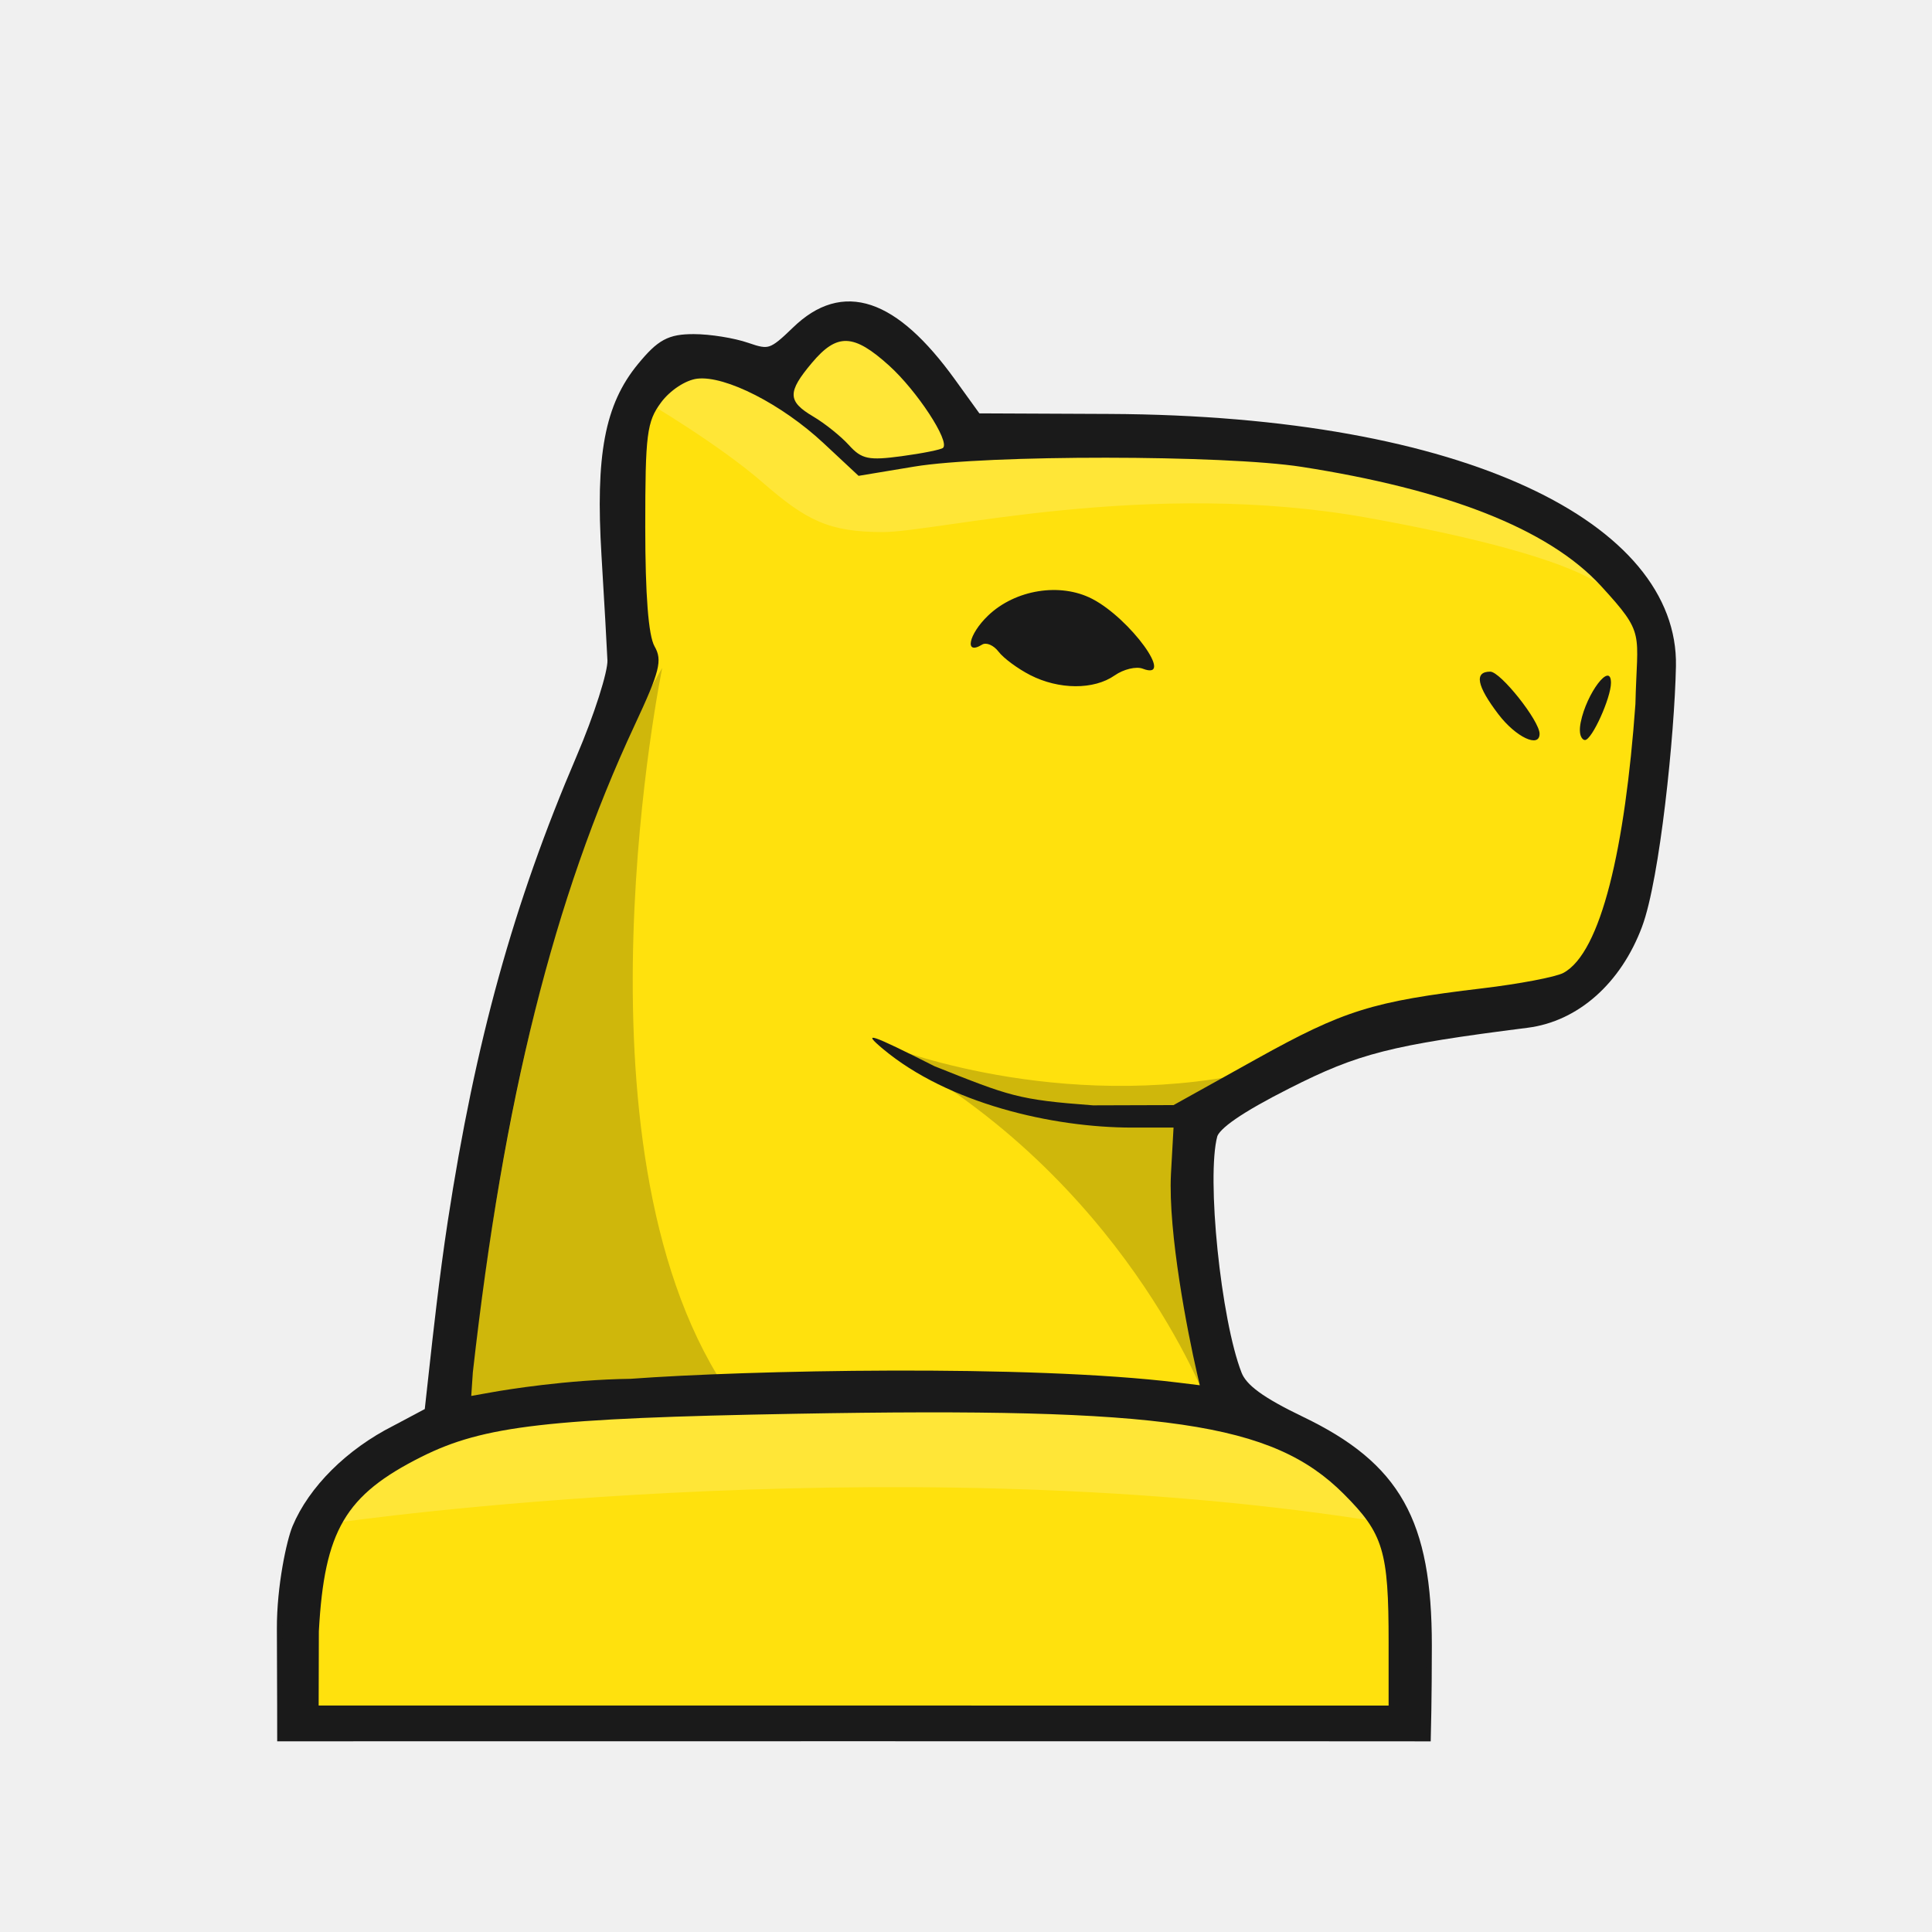
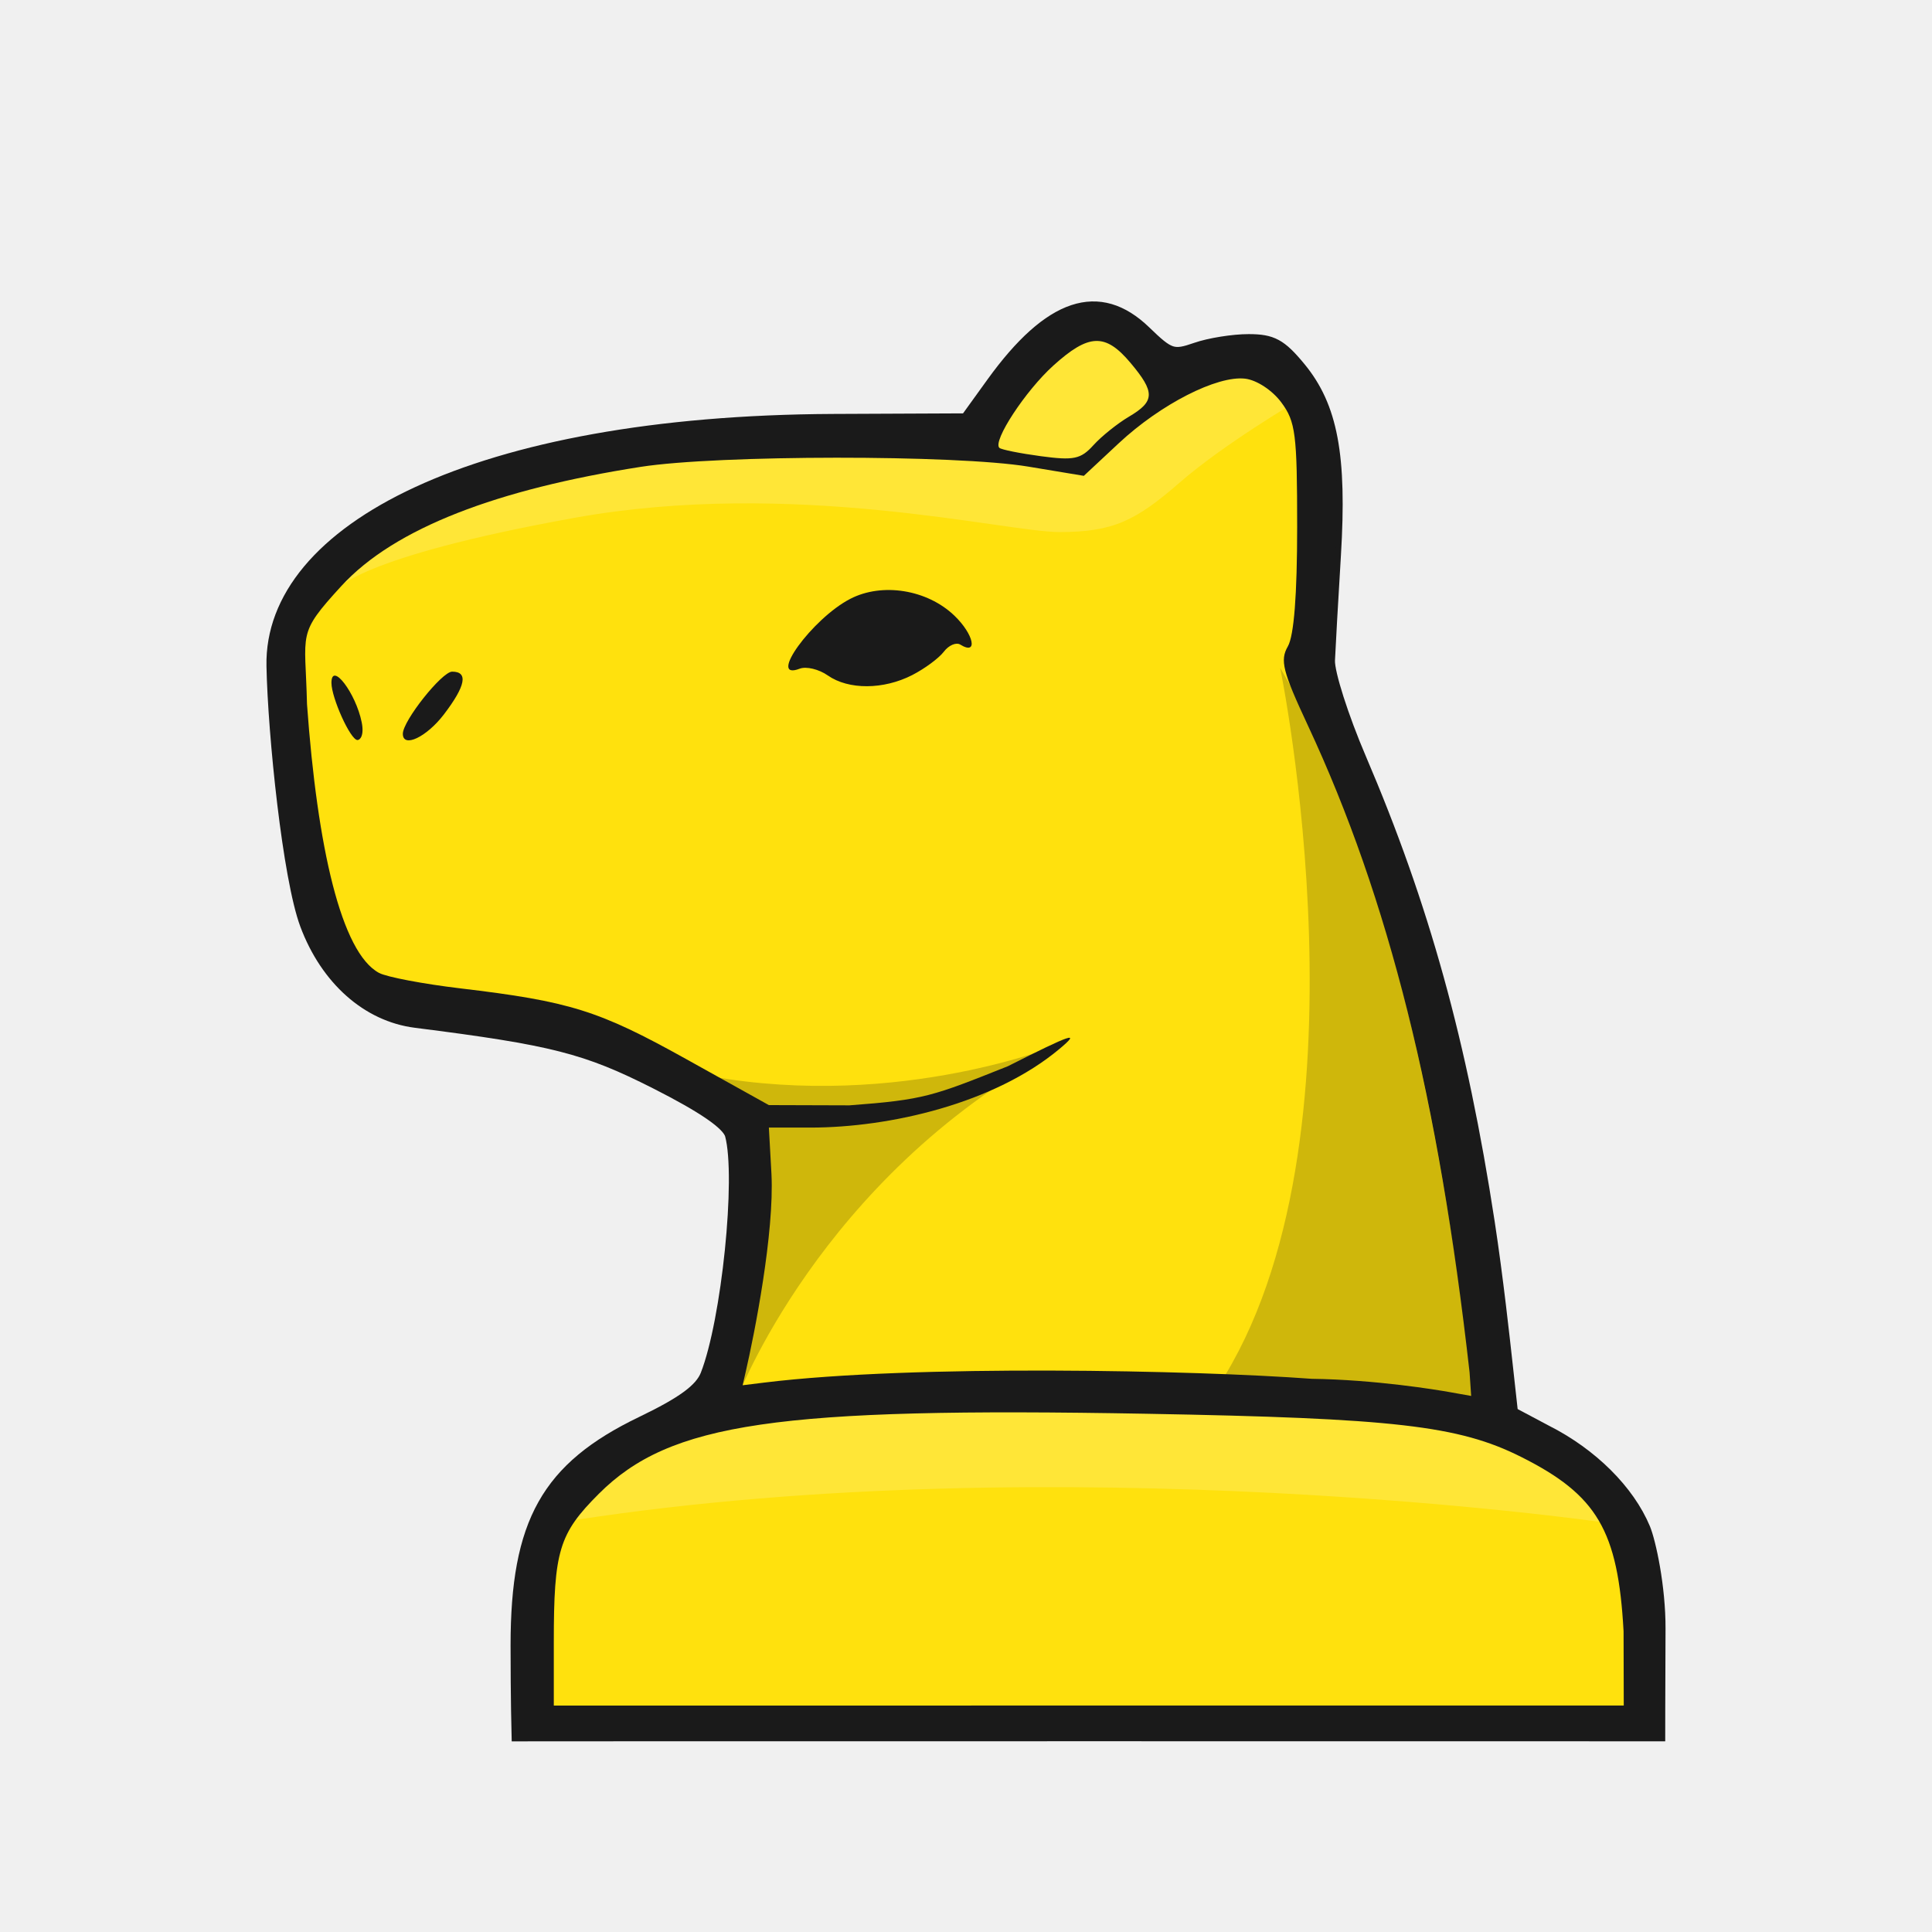
<svg xmlns="http://www.w3.org/2000/svg" width="341.33" height="341.33" version="1.1" viewBox="0 0 341.33 341.33">
  <defs>
    <style>.clsN-1{fill:none;}.clsN-2{fill:#4185BF;}.clsN-3,.clsN-5{fill:#fff;}.clsN-3,.clsN-4{opacity:0.2;}.clsN-6{fill:#1a1a1a;}</style>
    <style>.clsN-1{fill:none;}.clsN-2{fill:#C09526;}.clsN-3,.clsN-5{fill:#fff;}.clsN-3,.clsN-4{opacity:0.2;}.clsN-6{fill:#1a1a1a;}</style>
    <style>.clsN-1{fill:none;}.clsN-2{fill:#4185BF;}.clsN-3,.clsN-5{fill:#fff;}.clsN-3,.clsN-4{opacity:0.2;}.clsN-6{fill:#1a1a1a;}</style>
    <style>.clsN-1{fill:none;}.clsN-2{fill:#C09526;}.clsN-3,.clsN-5{fill:#fff;}.clsN-3,.clsN-4{opacity:0.2;}.clsN-6{fill:#1a1a1a;}</style>
  </defs>
-   <path d="m49.939 306.68s4e-6 -6.793-0.055-18.896c-0.034-7.484 1.726-15.468 2.692-17.78 2.801-6.704 9.312-13.18 17.328-17.236l6.046-3.213 0.946-8.557c0.462-4.18 1.665-15.291 3.166-25.079 4.861-31.714 11.572-55.95 22.686-81.925 3.138-7.333 5.629-15.133 5.536-17.333s-0.567-10.555-1.052-18.567c-1.069-17.627 0.559-26.286 6.238-33.175 3.373-4.092 4.911-4.924 9.096-4.924 2.771 0 6.972 0.674 9.336 1.498 3.99 1.391 4.627 1.18 8.871-2.933 8.199-7.947 17.013-5.007 27.161 9.06l4.599 6.375 23.401 0.103c63.258 0.279 99.666 19.438 99.192 43.562-0.237 12.041-2.844 37.486-5.927 45.725-3.626 9.691-10.91 16.152-19.427 17.233-24.269 3.078-30.082 4.559-42.411 10.802-8.417 4.262-12.735 7.236-13.241 9.117-1.991 7.416 0.607 32.814 4.33 42.326 0.998 2.551 4.162 4.87 11.374 8.339 16.747 8.055 22.176 17.724 22.176 39.496 0 9.497-0.176 15.983-0.176 15.983s-13.29-0.019-101.39-0.019c-94.795 0-100.49 0.018-100.49 0.018z" fill="#ffe10d" stroke="#1a1a1a" stroke-width="1.933" />
-   <path d="m117 118c-27 45.5-34.115 130.27-34.115 130.27s1.211 0.884 3.012 2.143c0.272-0.153 0.562-0.295 0.875-0.422 1.084-0.669 2.479-1.188 4.236-1.44 0.913-0.13 2.091-0.315 3.037-0.395 0.263-0.022 0.704-0.268 0.812-0.062 0.712-0.328 1.491-0.476 2.488-0.439 0.304 0.011 0.628 0.039 0.977 0.082 0.165 0.024 0.328 0.067 0.494 0.072 2.346 0.075 4.715-0.042 7.062-0.068 1.089 0.014 2.176 0.01 3.266 8e-3 0.634-2e-3 1.268 7e-5 1.902 0 0.596-8e-5 1.191 0 1.787 0 0.322-0.094 0.661-0.167 1.025-0.209 1.255-0.567 2.037-0.403 3.389-0.336 0.577 0.025 0.736 0.05 0.729 0.07 0.191-0.011 0.185-0.016 0.543-0.033 0.478-7e-3 0.956 4e-3 1.434 8e-3 0.257-0.097 0.609-0.226 1.061-0.398 0.609-0.487 1.37-0.709 2.17-0.752 0.667-0.036 1.331 0.054 1.959 0.17 0.099-0.028 1.202-0.025 1.326-0.023 0.653 5e-3 1.306 2e-3 1.959 2e-3 -0.145-0.42-0.268-0.812-0.428-1.248-28.25-43.25-11-127-11-127zm8.15 128.27c0.256 0.047 0.525 0.087 0.756 0.143 0.15 0.036-0.301-0.07-0.451-0.105-0.258-0.017-0.329-0.028-0.305-0.037zm-29.482 2.049c-0.238 0.052-0.479 0.091-0.721 0.131 0.057 0.255 0.095 0.524 0.125 0.801h1.236c-0.061-0.271-0.127-0.548-0.16-0.781-0.024-0.17-0.281-0.135-0.48-0.15z" fill="#050000" fill-opacity=".189" stop-color="#000000" style="font-variation-settings:normal" />
-   <g fill="#050000" fill-opacity=".137" stop-color="#000000" style="font-variation-settings:normal">
-     <path d="m208.4 199.14s1.261 24.849 4.681 48.227c3.34 22.834 0 0 0 0s-14.659-39.173-56.409-61.77c-7.23-3.913 26.775 11.862 26.775 11.862s11.219 0.247 25.048 0.918z" fill="#050000" fill-opacity=".189" stop-color="#000000" style="font-variation-settings:normal" />
+   <g transform="matrix(-1 0 0 1 343.17 0)">
+     <path d="m49.939 306.68s4e-6 -6.793-0.055-18.896c-0.034-7.484 1.726-15.468 2.692-17.78 2.801-6.704 9.312-13.18 17.328-17.236l6.046-3.213 0.946-8.557c0.462-4.18 1.665-15.291 3.166-25.079 4.861-31.714 11.572-55.95 22.686-81.925 3.138-7.333 5.629-15.133 5.536-17.333s-0.567-10.555-1.052-18.567c-1.069-17.627 0.559-26.286 6.238-33.175 3.373-4.092 4.911-4.924 9.096-4.924 2.771 0 6.972 0.674 9.336 1.498 3.99 1.391 4.627 1.18 8.871-2.933 8.199-7.947 17.013-5.007 27.161 9.06l4.599 6.375 23.401 0.103c63.258 0.279 99.666 19.438 99.192 43.562-0.237 12.041-2.844 37.486-5.927 45.725-3.626 9.691-10.91 16.152-19.427 17.233-24.269 3.078-30.082 4.559-42.411 10.802-8.417 4.262-12.735 7.236-13.241 9.117-1.991 7.416 0.607 32.814 4.33 42.326 0.998 2.551 4.162 4.87 11.374 8.339 16.747 8.055 22.176 17.724 22.176 39.496 0 9.497-0.176 15.983-0.176 15.983s-13.29-0.019-101.39-0.019c-94.795 0-100.49 0.018-100.49 0.018z" fill="#ffe10d" stroke="#1a1a1a" stroke-width="1.933" />
+     <path d="m117 118c-27 45.5-34.115 130.27-34.115 130.27s1.211 0.884 3.012 2.143c0.272-0.153 0.562-0.295 0.875-0.422 1.084-0.669 2.479-1.188 4.236-1.44 0.913-0.13 2.091-0.315 3.037-0.395 0.263-0.022 0.704-0.268 0.812-0.062 0.712-0.328 1.491-0.476 2.488-0.439 0.304 0.011 0.628 0.039 0.977 0.082 0.165 0.024 0.328 0.067 0.494 0.072 2.346 0.075 4.715-0.042 7.062-0.068 1.089 0.014 2.176 0.01 3.266 8e-3 0.634-2e-3 1.268 7e-5 1.902 0 0.596-8e-5 1.191 0 1.787 0 0.322-0.094 0.661-0.167 1.025-0.209 1.255-0.567 2.037-0.403 3.389-0.336 0.577 0.025 0.736 0.05 0.729 0.07 0.191-0.011 0.185-0.016 0.543-0.033 0.478-7e-3 0.956 4e-3 1.434 8e-3 0.257-0.097 0.609-0.226 1.061-0.398 0.609-0.487 1.37-0.709 2.17-0.752 0.667-0.036 1.331 0.054 1.959 0.17 0.099-0.028 1.202-0.025 1.326-0.023 0.653 5e-3 1.306 2e-3 1.959 2e-3 -0.145-0.42-0.268-0.812-0.428-1.248-28.25-43.25-11-127-11-127zm8.15 128.27c0.256 0.047 0.525 0.087 0.756 0.143 0.15 0.036-0.301-0.07-0.451-0.105-0.258-0.017-0.329-0.028-0.305-0.037zm-29.482 2.049c-0.238 0.052-0.479 0.091-0.721 0.131 0.057 0.255 0.095 0.524 0.125 0.801h1.236c-0.061-0.271-0.127-0.548-0.16-0.781-0.024-0.17-0.281-0.135-0.48-0.15z" fill="#050000" fill-opacity=".189" stop-color="#000000" style="font-variation-settings:normal" />
+     <g fill="#050000" fill-opacity=".137" stop-color="#000000" style="font-variation-settings:normal">
+       <path d="m208.4 199.14s1.261 24.849 4.681 48.227c3.34 22.834 0 0 0 0s-14.659-39.173-56.409-61.77c-7.23-3.913 26.775 11.862 26.775 11.862s11.219 0.247 25.048 0.918z" fill="#050000" fill-opacity=".189" stop-color="#000000" style="font-variation-settings:normal" />
+     </g>
+     <path d="m60.325 268.9s94.949-13.622 181.15-0.374c113.48 17.44 0 0 0 0s-0.975-12.523-38.475-18.523-102.5-0.25-116 3-23.089 6.133-26.676 15.896z" fill="#fff" fill-opacity=".173" stop-color="#000000" style="font-variation-settings:normal" />
+     <path d="m114.25 71s12.75 7.5 20.5 14.25 11.75 8.75 21.25 8.75 47-9.5 85.75-2.5 42 12.75 42 12.75-2-5.75-25.25-15.5-89.25-10.25-89.25-10.25-8-18-14.25-19.5-6.5-1.25-9.25-0.5-6.75 9.25-13 7-15.5-3-18.5 5.5z" fill="#fff" fill-opacity=".173" stop-color="#000000" style="font-variation-settings:normal" />
+     <path d="m155.62 184.38s28.381 11.784 62.125 5.75c18.875-3.375 0 0 0 0l-9.25 8.25s-31 1-52.875-14z" fill="#050000" fill-opacity=".189" stop-color="#000000" style="font-variation-settings:normal" />
+     <path d="m49.939 306.68s0-6.71-0.055-18.896c-0.034-7.484 1.726-15.468 2.692-17.78 2.801-6.704 9.312-13.18 17.328-17.236l6.046-3.213 0.946-8.557c0.462-4.18 1.665-15.291 3.166-25.079 4.861-31.714 11.572-55.95 22.686-81.925 3.138-7.333 5.629-15.133 5.536-17.333s-0.567-10.555-1.052-18.567c-1.069-17.627 0.559-26.286 6.238-33.175 3.373-4.092 4.911-4.924 9.096-4.924 2.771 0 6.972 0.674 9.336 1.498 3.99 1.391 4.627 1.18 8.871-2.933 8.199-7.947 17.013-5.007 27.161 9.06l4.599 6.375 23.401 0.103c63.258 0.279 99.666 19.438 99.192 43.562-0.237 12.041-2.844 37.486-5.927 45.725-3.626 9.691-10.91 16.152-19.427 17.233-24.269 3.078-30.082 4.559-42.411 10.802-8.417 4.262-12.735 7.236-13.241 9.117-1.991 7.416 0.607 32.814 4.33 42.326 0.998 2.551 4.162 4.87 11.374 8.339 16.747 8.055 22.176 17.724 22.176 39.496 0 9.497-0.176 15.983-0.176 15.983s-13.29-0.019-101.39-0.019c-94.795 0-100.49 0.018-100.49 0.018zm195.39-16.52c0-16.183-0.917-19.21-7.944-26.237-12.572-12.572-31.405-15.328-96.723-14.152-43.808 0.788-55.216 2.1-66.209 7.612-13.466 6.752-17.14 12.999-18.121 30.809l-0.034 13.121 189.03 0.014zm-133.89-46.564c20.356-1.509 70.209-2.587 96.723 0.67l3.81 0.468-0.522-2.252c-1.6-6.91-5.101-24.694-4.574-35.084l0.456-8.186-7.333 7.6e-4c-14.076 1e-3 -32.495-4.268-44-13.893-3.856-3.226-2.274-2.696 9.109 3.052 13.288 5.29 14.7 5.921 28 6.912l14.225-0.044 14.667-8.162c15.398-8.569 20.496-10.163 39.872-12.465 6.53-0.776 12.978-2.002 14.329-2.725 6.684-3.577 10.911-22.182 12.731-47.496 0.292-12.852 1.861-12.204-6.065-20.853-9.443-10.304-27.729-17.126-52.867-21.054-13.677-2.137-55.734-2.166-68.49-0.048l-9.823 1.631-6.177-5.765c-7.381-6.888-17.373-11.991-22.326-11.402-2.044 0.243-4.791 2.047-6.386 4.194-2.522 3.395-2.799 5.566-2.799 22 0 12.003 0.561 19.213 1.643 21.1 1.418 2.475 0.931 4.391-3.552 14-14.272 30.588-23.11 65.958-28.553 114.27l-0.281 4.159 3.79-0.675c2.324-0.414 13.091-2.197 24.394-2.352zm167.83-115.99c1.029-5.143 5.345-10.84 5.345-6.961 0 2.619-3.353 10.099-4.601 10.099-0.44 0-1.218-0.764-0.744-3.138zm-14.535-1.404c-3.838-5.033-4.321-7.541-1.449-7.541 1.816 0 8.715 8.689 8.715 10.976 0 2.579-4.188 0.599-7.266-3.435zm-82.735-6.94c-2.2-1.127-4.71-2.983-5.578-4.125-0.868-1.142-2.176-1.706-2.908-1.254-3.185 1.969-2.41-1.808 1.051-5.124 4.803-4.602 12.744-5.879 18.392-2.958 6.728 3.479 14.762 14.574 8.934 12.337-1.16-0.445-3.393 0.091-4.963 1.191-3.664 2.566-9.844 2.539-14.928-0.066zm-15.392-40.138c1.244-1.163-4.604-10.085-9.525-14.531-6.275-5.67-9.19-5.776-13.631-0.497-4.379 5.204-4.337 6.8 0.251 9.51 2.036 1.203 4.864 3.471 6.285 5.04 2.241 2.477 3.467 2.734 9.297 1.95 3.694-0.497 6.989-1.159 7.324-1.472z" fill="#1a1a1a" stroke-width="1.333" />
  </g>
-   <path d="m60.325 268.9s94.949-13.622 181.15-0.374c113.48 17.44 0 0 0 0s-0.975-12.523-38.475-18.523-102.5-0.25-116 3-23.089 6.133-26.676 15.896z" fill="#fff" fill-opacity=".173" stop-color="#000000" style="font-variation-settings:normal" />
-   <path d="m114.25 71s12.75 7.5 20.5 14.25 11.75 8.75 21.25 8.75 47-9.5 85.75-2.5 42 12.75 42 12.75-2-5.75-25.25-15.5-89.25-10.25-89.25-10.25-8-18-14.25-19.5-6.5-1.25-9.25-0.5-6.75 9.25-13 7-15.5-3-18.5 5.5z" fill="#fff" fill-opacity=".173" stop-color="#000000" style="font-variation-settings:normal" />
-   <path d="m155.62 184.38s28.381 11.784 62.125 5.75c18.875-3.375 0 0 0 0l-9.25 8.25s-31 1-52.875-14z" fill="#050000" fill-opacity=".189" stop-color="#000000" style="font-variation-settings:normal" />
-   <path d="m49.939 306.68s0-6.71-0.055-18.896c-0.034-7.484 1.726-15.468 2.692-17.78 2.801-6.704 9.312-13.18 17.328-17.236l6.046-3.213 0.946-8.557c0.462-4.18 1.665-15.291 3.166-25.079 4.861-31.714 11.572-55.95 22.686-81.925 3.138-7.333 5.629-15.133 5.536-17.333s-0.567-10.555-1.052-18.567c-1.069-17.627 0.559-26.286 6.238-33.175 3.373-4.092 4.911-4.924 9.096-4.924 2.771 0 6.972 0.674 9.336 1.498 3.99 1.391 4.627 1.18 8.871-2.933 8.199-7.947 17.013-5.007 27.161 9.06l4.599 6.375 23.401 0.103c63.258 0.279 99.666 19.438 99.192 43.562-0.237 12.041-2.844 37.486-5.927 45.725-3.626 9.691-10.91 16.152-19.427 17.233-24.269 3.078-30.082 4.559-42.411 10.802-8.417 4.262-12.735 7.236-13.241 9.117-1.991 7.416 0.607 32.814 4.33 42.326 0.998 2.551 4.162 4.87 11.374 8.339 16.747 8.055 22.176 17.724 22.176 39.496 0 9.497-0.176 15.983-0.176 15.983s-13.29-0.019-101.39-0.019c-94.795 0-100.49 0.018-100.49 0.018zm195.39-16.52c0-16.183-0.917-19.21-7.944-26.237-12.572-12.572-31.405-15.328-96.723-14.152-43.808 0.788-55.216 2.1-66.209 7.612-13.466 6.752-17.14 12.999-18.121 30.809l-0.034 13.121 189.03 0.014zm-133.89-46.564c20.356-1.509 70.209-2.587 96.723 0.67l3.81 0.468-0.522-2.252c-1.6-6.91-5.101-24.694-4.574-35.084l0.456-8.186-7.333 7.6e-4c-14.076 1e-3 -32.495-4.268-44-13.893-3.856-3.226-2.274-2.696 9.109 3.052 13.288 5.29 14.7 5.921 28 6.912l14.225-0.044 14.667-8.162c15.398-8.569 20.496-10.163 39.872-12.465 6.53-0.776 12.978-2.002 14.329-2.725 6.684-3.577 10.911-22.182 12.731-47.496 0.292-12.852 1.861-12.204-6.065-20.853-9.443-10.304-27.729-17.126-52.867-21.054-13.677-2.137-55.734-2.166-68.49-0.048l-9.823 1.631-6.177-5.765c-7.381-6.888-17.373-11.991-22.326-11.402-2.044 0.243-4.791 2.047-6.386 4.194-2.522 3.395-2.799 5.566-2.799 22 0 12.003 0.561 19.213 1.643 21.1 1.418 2.475 0.931 4.391-3.552 14-14.272 30.588-23.11 65.958-28.553 114.27l-0.281 4.159 3.79-0.675c2.324-0.414 13.091-2.197 24.394-2.352zm167.83-115.99c1.029-5.143 5.345-10.84 5.345-6.961 0 2.619-3.353 10.099-4.601 10.099-0.44 0-1.218-0.764-0.744-3.138zm-14.535-1.404c-3.838-5.033-4.321-7.541-1.449-7.541 1.816 0 8.715 8.689 8.715 10.976 0 2.579-4.188 0.599-7.266-3.435zm-82.735-6.94c-2.2-1.127-4.71-2.983-5.578-4.125-0.868-1.142-2.176-1.706-2.908-1.254-3.185 1.969-2.41-1.808 1.051-5.124 4.803-4.602 12.744-5.879 18.392-2.958 6.728 3.479 14.762 14.574 8.934 12.337-1.16-0.445-3.393 0.091-4.963 1.191-3.664 2.566-9.844 2.539-14.928-0.066zm-15.392-40.138c1.244-1.163-4.604-10.085-9.525-14.531-6.275-5.67-9.19-5.776-13.631-0.497-4.379 5.204-4.337 6.8 0.251 9.51 2.036 1.203 4.864 3.471 6.285 5.04 2.241 2.477 3.467 2.734 9.297 1.95 3.694-0.497 6.989-1.159 7.324-1.472z" fill="#1a1a1a" stroke-width="1.333" />
</svg>
